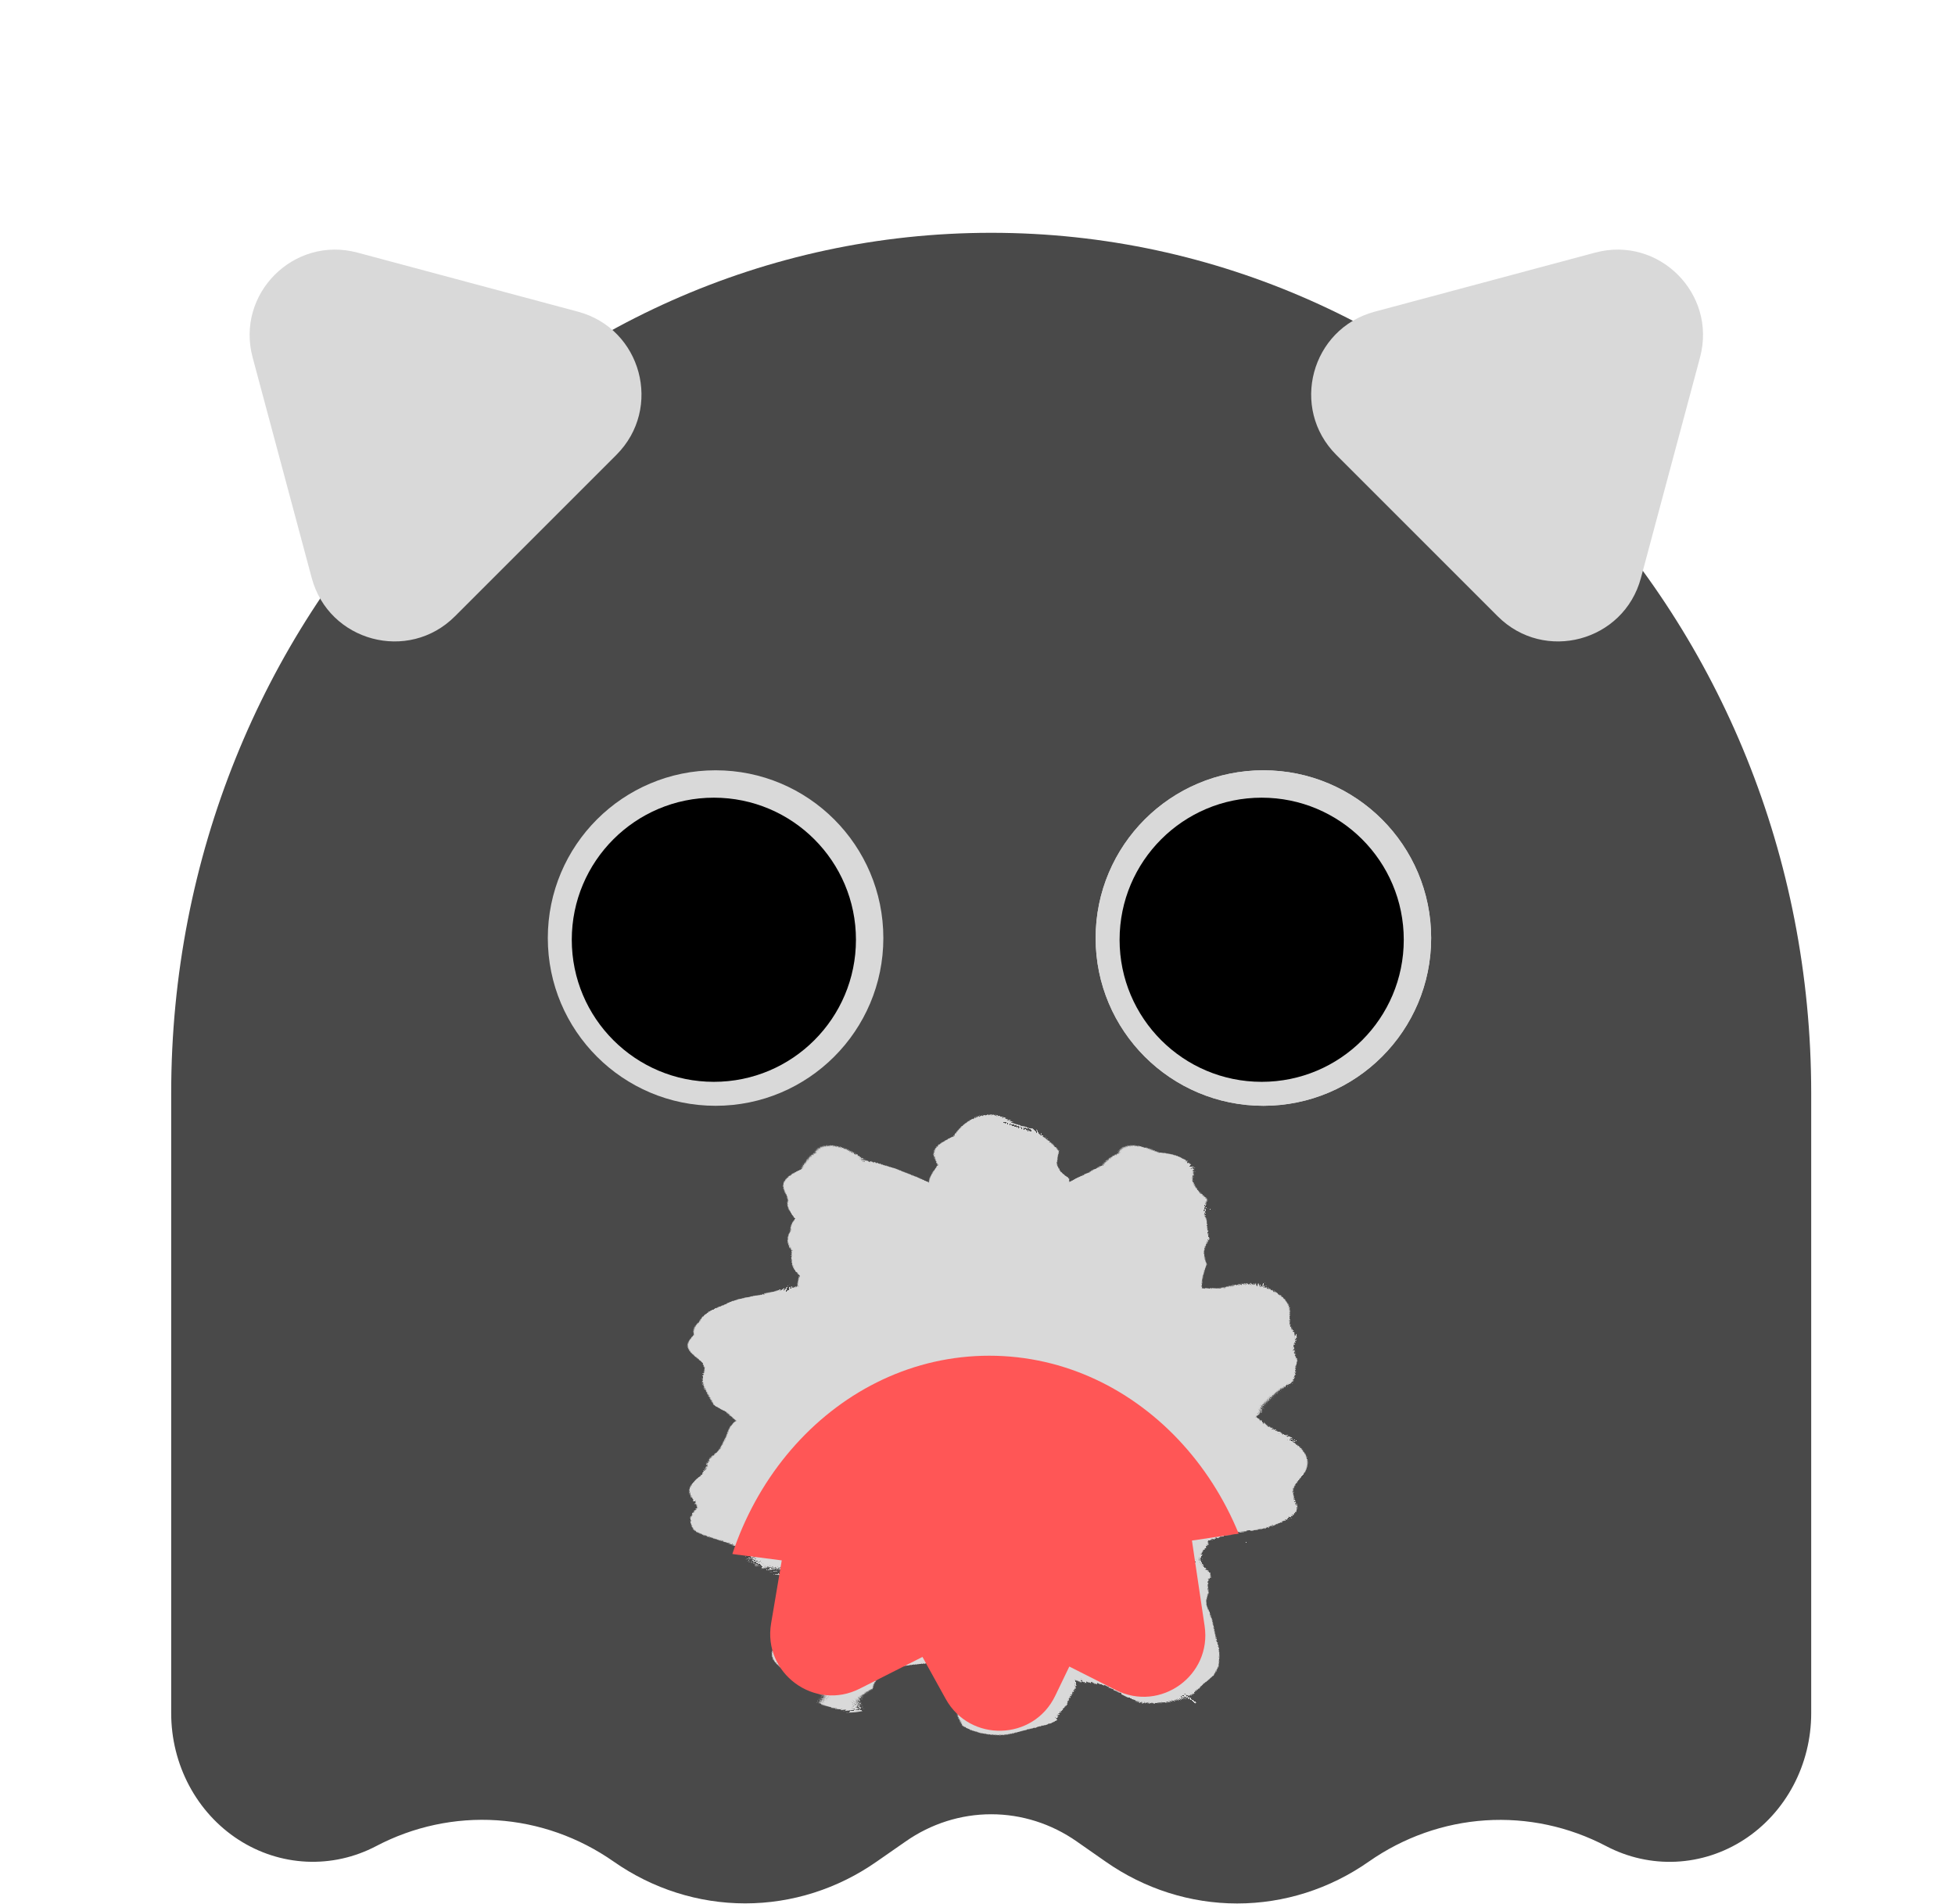
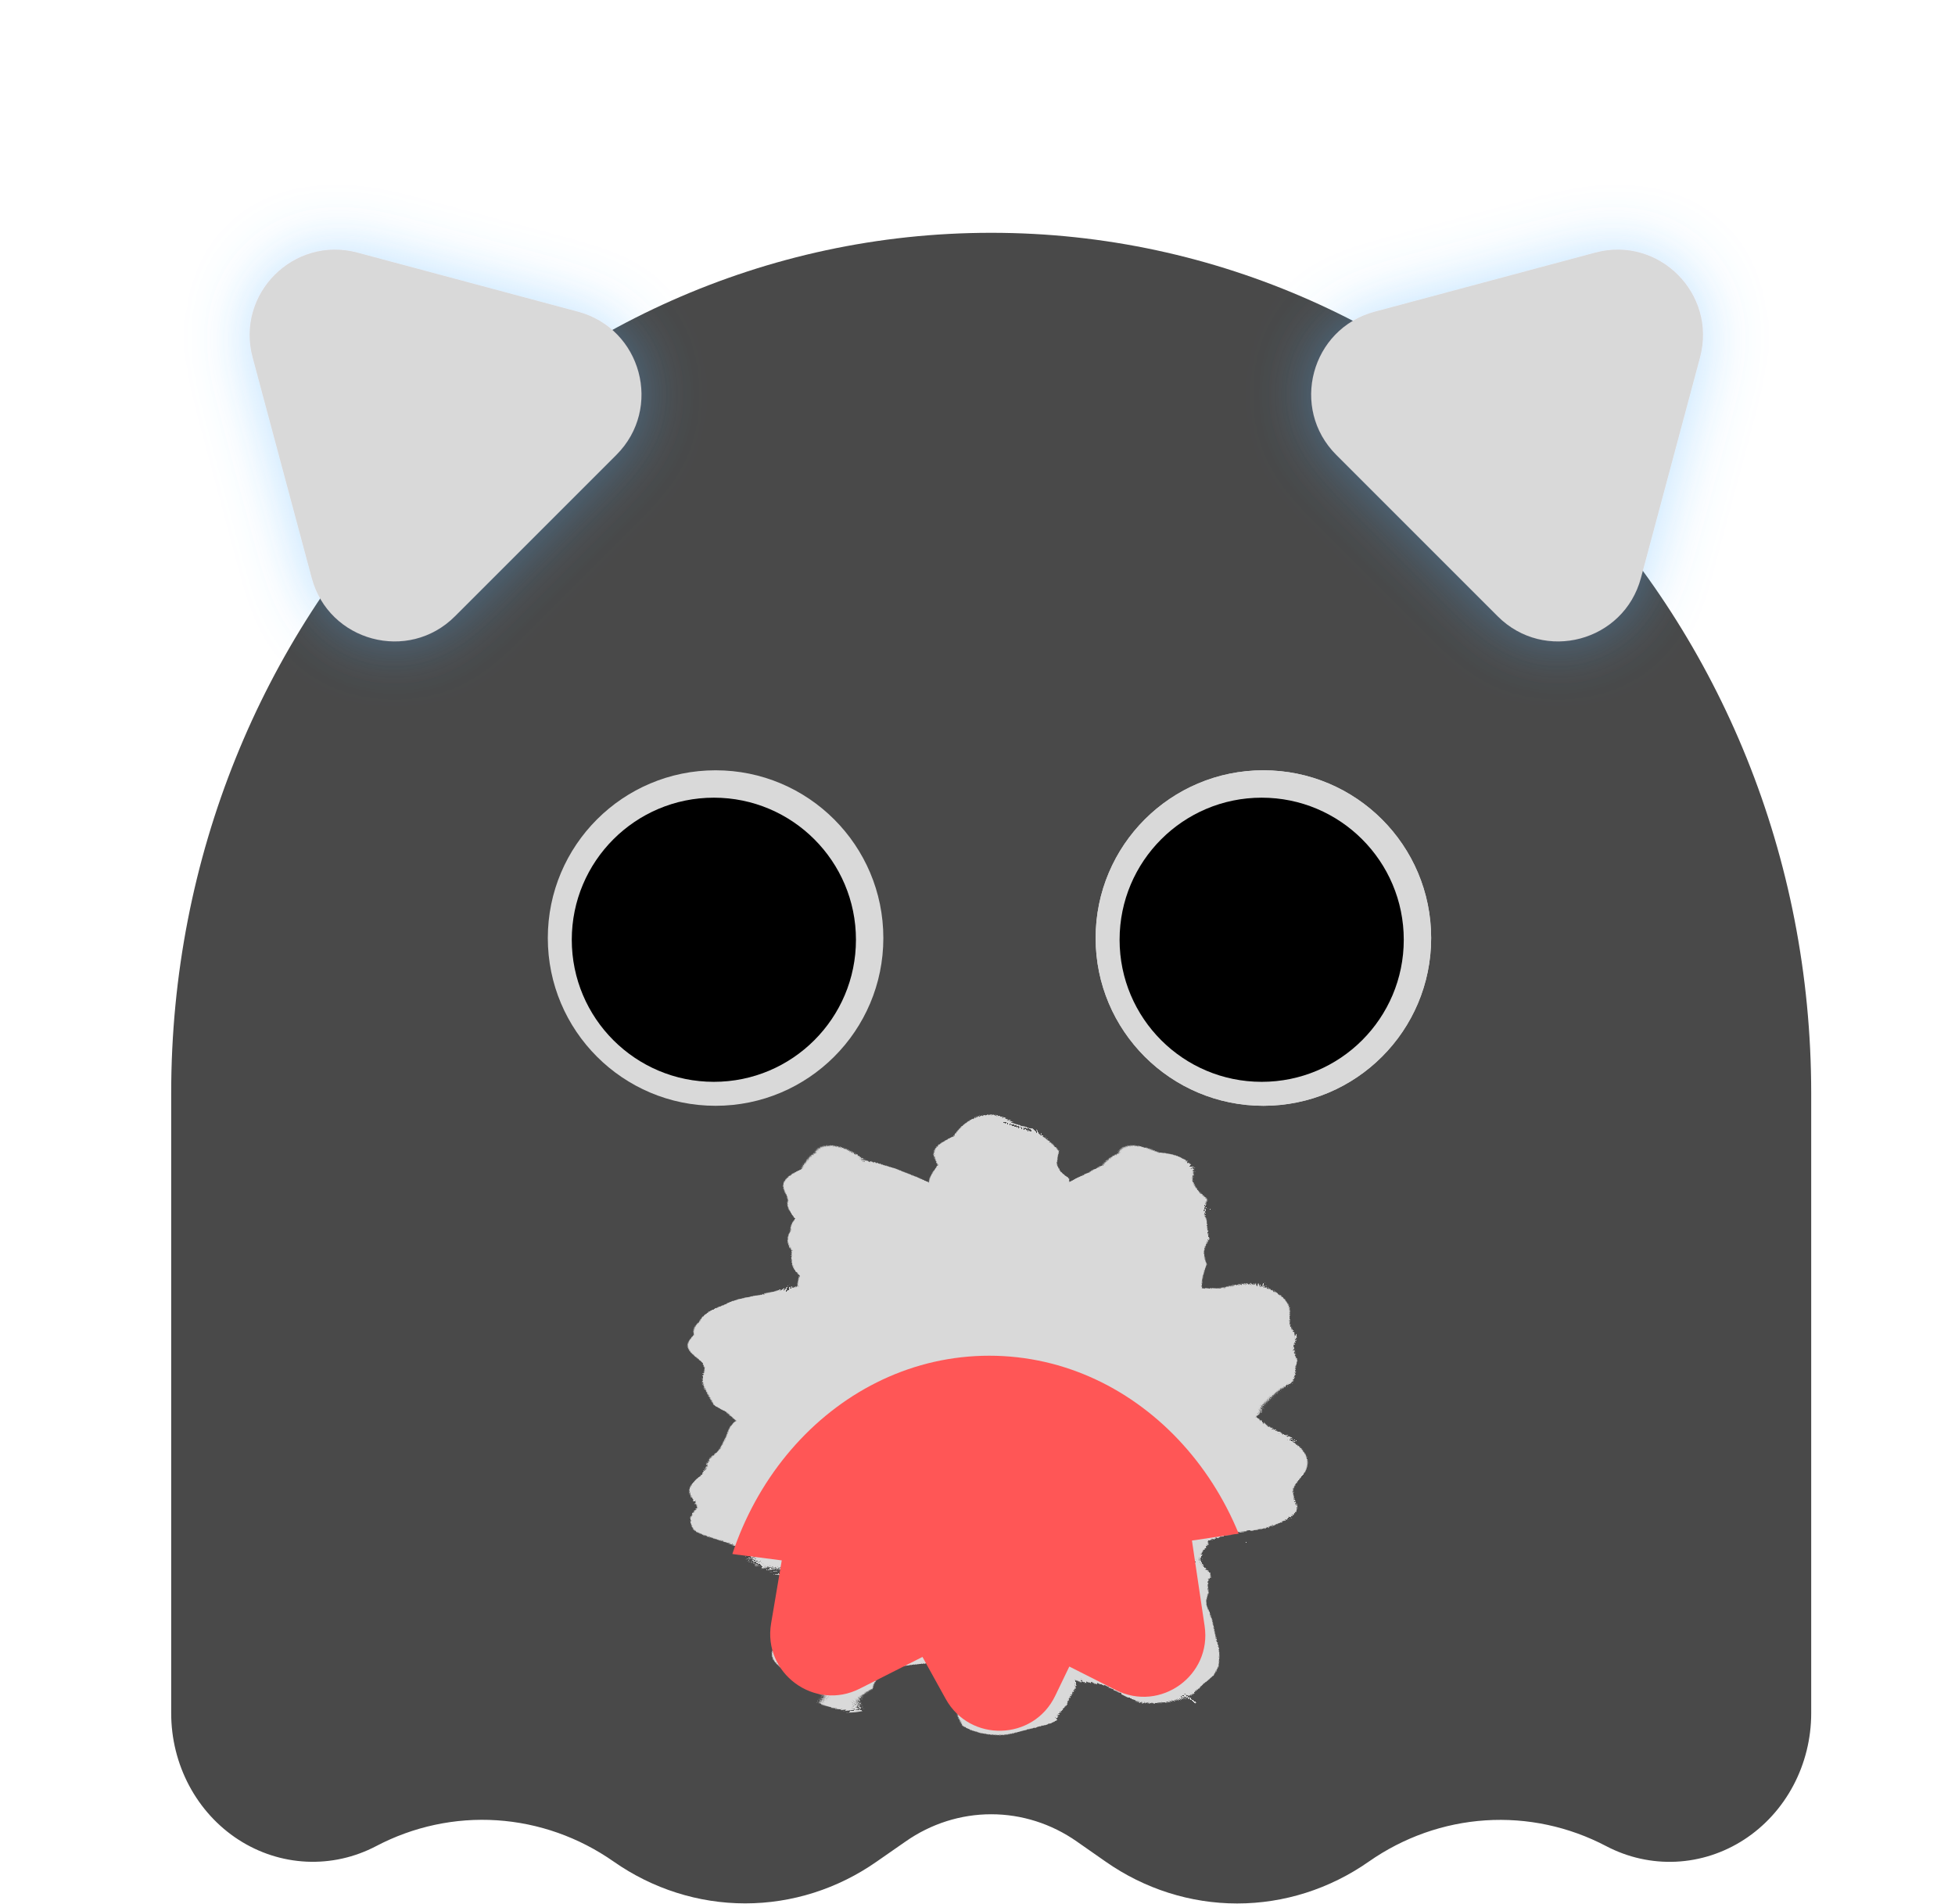
<svg xmlns="http://www.w3.org/2000/svg" width="571" height="556" viewBox="0 0 571 556" fill="none">
  <defs>
    <filter id="wave">
      <feTurbulence id="turbulence" baseFrequency="0.02 0.05" numOctaves="2" result="turb" />
      <feDisplacementMap in="SourceGraphic" in2="turb" scale="10" xChannelSelector="R" yChannelSelector="G" />
      <animate href="#turbulence" attributeName="baseFrequency" dur="6s" values="0.02 0.05; 0.04 0.1; 0.02 0.05" repeatCount="indefinite" />
    </filter>
    <mask id="mask0_137_380" style="mask-type:alpha" maskUnits="userSpaceOnUse" x="199" y="323" width="180" height="183">
      <path d="M272.638 334.038C278.64 319.731 298.721 319.212 305.453 333.19L309.81 342.236L321.884 334.361C334.89 325.878 351.815 336.742 349.52 352.1L346.509 372.234L360.224 373.783C375.564 375.515 381.75 394.488 370.377 404.929L364.72 410.121L371.966 416.337C383.675 426.382 378.148 445.539 362.888 447.804L348.133 449.993L351.836 474.957C353.978 489.399 338.939 500.249 325.909 493.661L312.32 486.791L308.183 495.37C301.837 508.525 283.292 509.044 276.221 496.265L269.428 483.988L251.086 493.263C237.907 499.926 222.753 488.759 225.216 474.197L228.33 455.782L214.733 454.04C200.081 452.162 193.804 434.409 204.02 423.738L214.987 412.282L207.086 405.246C195.421 394.858 201.616 375.561 217.148 373.905L231.762 372.347L227.776 356.462C223.978 341.322 239.933 328.854 253.706 336.2L268.435 344.056L272.638 334.038Z" fill="#D9D9D9" />
    </mask>
+     <filter id="glow" x="-50%" y="-50%" width="200%" height="200%">
+       <feDropShadow dx="0" dy="0" stdDeviation="3" flood-color="#aaffff" flood-opacity="0.8" />
+       <feDropShadow dx="0" dy="0" stdDeviation="6" flood-color="#57b3ff" flood-opacity="0.6" />
+       <feDropShadow dx="0" dy="0" stdDeviation="9" flood-color="#57b3ff" flood-opacity="0.4" />
+     </filter>
  </defs>
  <g>
-     <animateTransform attributeName="transform" attributeType="XML" type="translate" values="-30 0;30 0;-30 0" dur="2s" repeatCount="indefinite" />
+     <animateTransform attributeName="transform" attributeType="XML" type="translate" values="-30 0;30 0;-30 0" dur="2s" repeatCount="indefinite" keyTimes="0;0.5;1" keySplines="0.42 0 0.58 1;0.42 0 0.58 1" calcMode="spline" />
    <path d="M289.5 68C421.776 68 529 180.519 529 319.326V500.432C529.001 507.83 527.199 515.105 523.767 521.567C520.334 528.029 515.385 533.464 509.389 537.354C503.392 541.245 496.548 543.462 489.505 543.796C482.462 544.13 475.456 542.569 469.149 539.262C458.232 533.527 446.062 530.926 433.877 531.721C421.692 532.515 409.923 536.678 399.766 543.786C388.391 551.75 375.023 556 361.35 556C347.676 556 334.309 551.75 322.935 543.786L314.479 537.88C307.082 532.704 298.391 529.941 289.5 529.941C280.609 529.941 271.918 532.704 264.521 537.88L256.065 543.761C244.691 551.725 231.324 555.975 217.65 555.975C203.977 555.975 190.609 551.725 179.234 543.761C169.08 536.657 157.315 532.497 145.135 531.702C132.954 530.908 120.79 533.508 109.875 539.237C103.57 542.549 96.562 544.114 89.518 543.784C82.474 543.454 75.627 541.24 69.628 537.353C63.629 533.464 58.675 528.031 55.24 521.569C51.805 515.108 50.001 507.831 50 500.432V319.326C50 180.519 157.224 68 289.5 68Z" fill="#494949" />
    <circle cx="369" cy="274" r="49" fill="#D9D9D9" />
    <path d="M418 274C418 301.062 396.062 323 369 323C341.938 323 320 301.062 320 274C320 246.938 341.938 225 369 225C396.062 225 418 246.938 418 274Z" fill="#D9D9D9" />
+     <circle cx="368.5" cy="274.5" r="41.5" fill="black" />
    <circle cx="209" cy="274" r="49" fill="#D9D9D9" />
-     <circle cx="368.5" cy="274.5" r="41.5" fill="black" />
    <circle cx="208.5" cy="274.5" r="41.5" fill="black" />
-     <path d="M73.786 104.405C68.805 85.816 85.816 68.805 104.405 73.786L168.817 91.045C187.406 96.026 193.632 119.263 180.024 132.871L132.871 180.024C119.263 193.632 96.026 187.406 91.045 168.817L73.786 104.405Z" fill="#D9D9D9" />
-     <path d="M496.529 104.405C501.51 85.816 484.5 68.805 465.911 73.786L401.499 91.045C382.91 96.026 376.683 119.263 390.292 132.871L437.444 180.024C451.053 193.632 474.289 187.406 479.27 168.817L496.529 104.405Z" fill="#D9D9D9" />
+     <path d="M73.786 104.405C68.805 85.816 85.816 68.805 104.405 73.786L168.817 91.045C187.406 96.026 193.632 119.263 180.024 132.871L132.871 180.024C119.263 193.632 96.026 187.406 91.045 168.817L73.786 104.405Z" fill="#D9D9D9" filter="url(#glow)" transform-origin="89 140">
+       <animate attributeName="fill" values="#ff5757;#ff8f57;#ffdb57;#caff57;#57ff97;#57ffe9;#57b3ff;#5765ff;#9557ff;#ff57a8;#ff575a" dur="6s" repeatCount="indefinite" />
+       <animateTransform attributeName="transform" type="scale" values="1;1.15;1" dur="6s" repeatCount="indefinite" additive="sum" />
+     </path>
+     <path d="M496.529 104.405C501.51 85.816 484.5 68.805 465.911 73.786L401.499 91.045C382.91 96.026 376.683 119.263 390.292 132.871L437.444 180.024C451.053 193.632 474.289 187.406 479.27 168.817L496.529 104.405Z" fill="#D9D9D9" filter="url(#glow)" transform-origin="480 140">
+       <animate attributeName="fill" values="#ff5757;#ff8f57;#ffdb57;#caff57;#57ff97;#57ffe9;#57b3ff;#5765ff;#9557ff;#ff57a8;#ff575a" dur="6s" repeatCount="indefinite" />
+       <animateTransform attributeName="transform" type="scale" values="1;1.15;1" dur="6s" repeatCount="indefinite" additive="sum" />
+     </path>
    <path d="M272.638 334.037C278.64 319.73 298.721 319.211 305.453 333.19L309.81 342.235L321.884 334.36C334.89 325.877 351.815 336.741 349.52 352.099L346.509 372.233L360.224 373.782C375.564 375.514 381.75 394.487 370.377 404.928L364.72 410.12L371.966 416.336C383.675 426.381 378.148 445.538 362.888 447.803L348.133 449.992L351.836 474.956C353.978 489.398 338.939 500.248 325.909 493.66L312.32 486.79L308.183 495.369C301.837 508.524 283.292 509.043 276.221 496.264L269.428 483.987L251.086 493.262C237.907 499.925 222.753 488.758 225.216 474.196L228.33 455.781L214.733 454.039C200.081 452.161 193.804 434.408 204.02 423.737L214.987 412.281L207.086 405.245C195.421 394.857 201.616 375.56 217.148 373.904L231.762 372.346L227.776 356.461C223.978 341.321 239.933 328.853 253.706 336.199L268.435 344.055L272.638 334.037Z" fill="#D9D9D9" filter="url(#wave)" />
    <mask id="mask0_137_380" style="mask-type:alpha" maskUnits="userSpaceOnUse" x="199" y="323" width="180" height="183">
      <path d="M272.638 334.038C278.64 319.731 298.721 319.212 305.453 333.19L309.81 342.236L321.884 334.361C334.89 325.878 351.815 336.742 349.52 352.1L346.509 372.234L360.224 373.783C375.564 375.515 381.75 394.488 370.377 404.929L364.72 410.121L371.966 416.337C383.675 426.382 378.148 445.539 362.888 447.804L348.133 449.993L351.836 474.957C353.978 489.399 338.939 500.249 325.909 493.661L312.32 486.791L308.183 495.37C301.837 508.525 283.292 509.044 276.221 496.265L269.428 483.988L251.086 493.263C237.907 499.926 222.753 488.759 225.216 474.197L228.33 455.782L214.733 454.04C200.081 452.162 193.804 434.409 204.02 423.738L214.987 412.282L207.086 405.246C195.421 394.858 201.616 375.561 217.148 373.905L231.762 372.347L227.776 356.462C223.978 341.322 239.933 328.854 253.706 336.2L268.435 344.056L272.638 334.038Z" fill="#D9D9D9" filter="url(#wave)" />
    </mask>
    <g mask="url(#mask0_137_380)">
      <path d="M368.884 484.47C368.884 533.331 375.146 529.951 295.655 529.951C209 529.951 209 533.331 209 484.47C209 435.61 244.791 396.001 288.942 396.001C333.093 396.001 368.884 435.61 368.884 484.47Z" fill="#FF5656" />
    </g>
  </g>
</svg>
